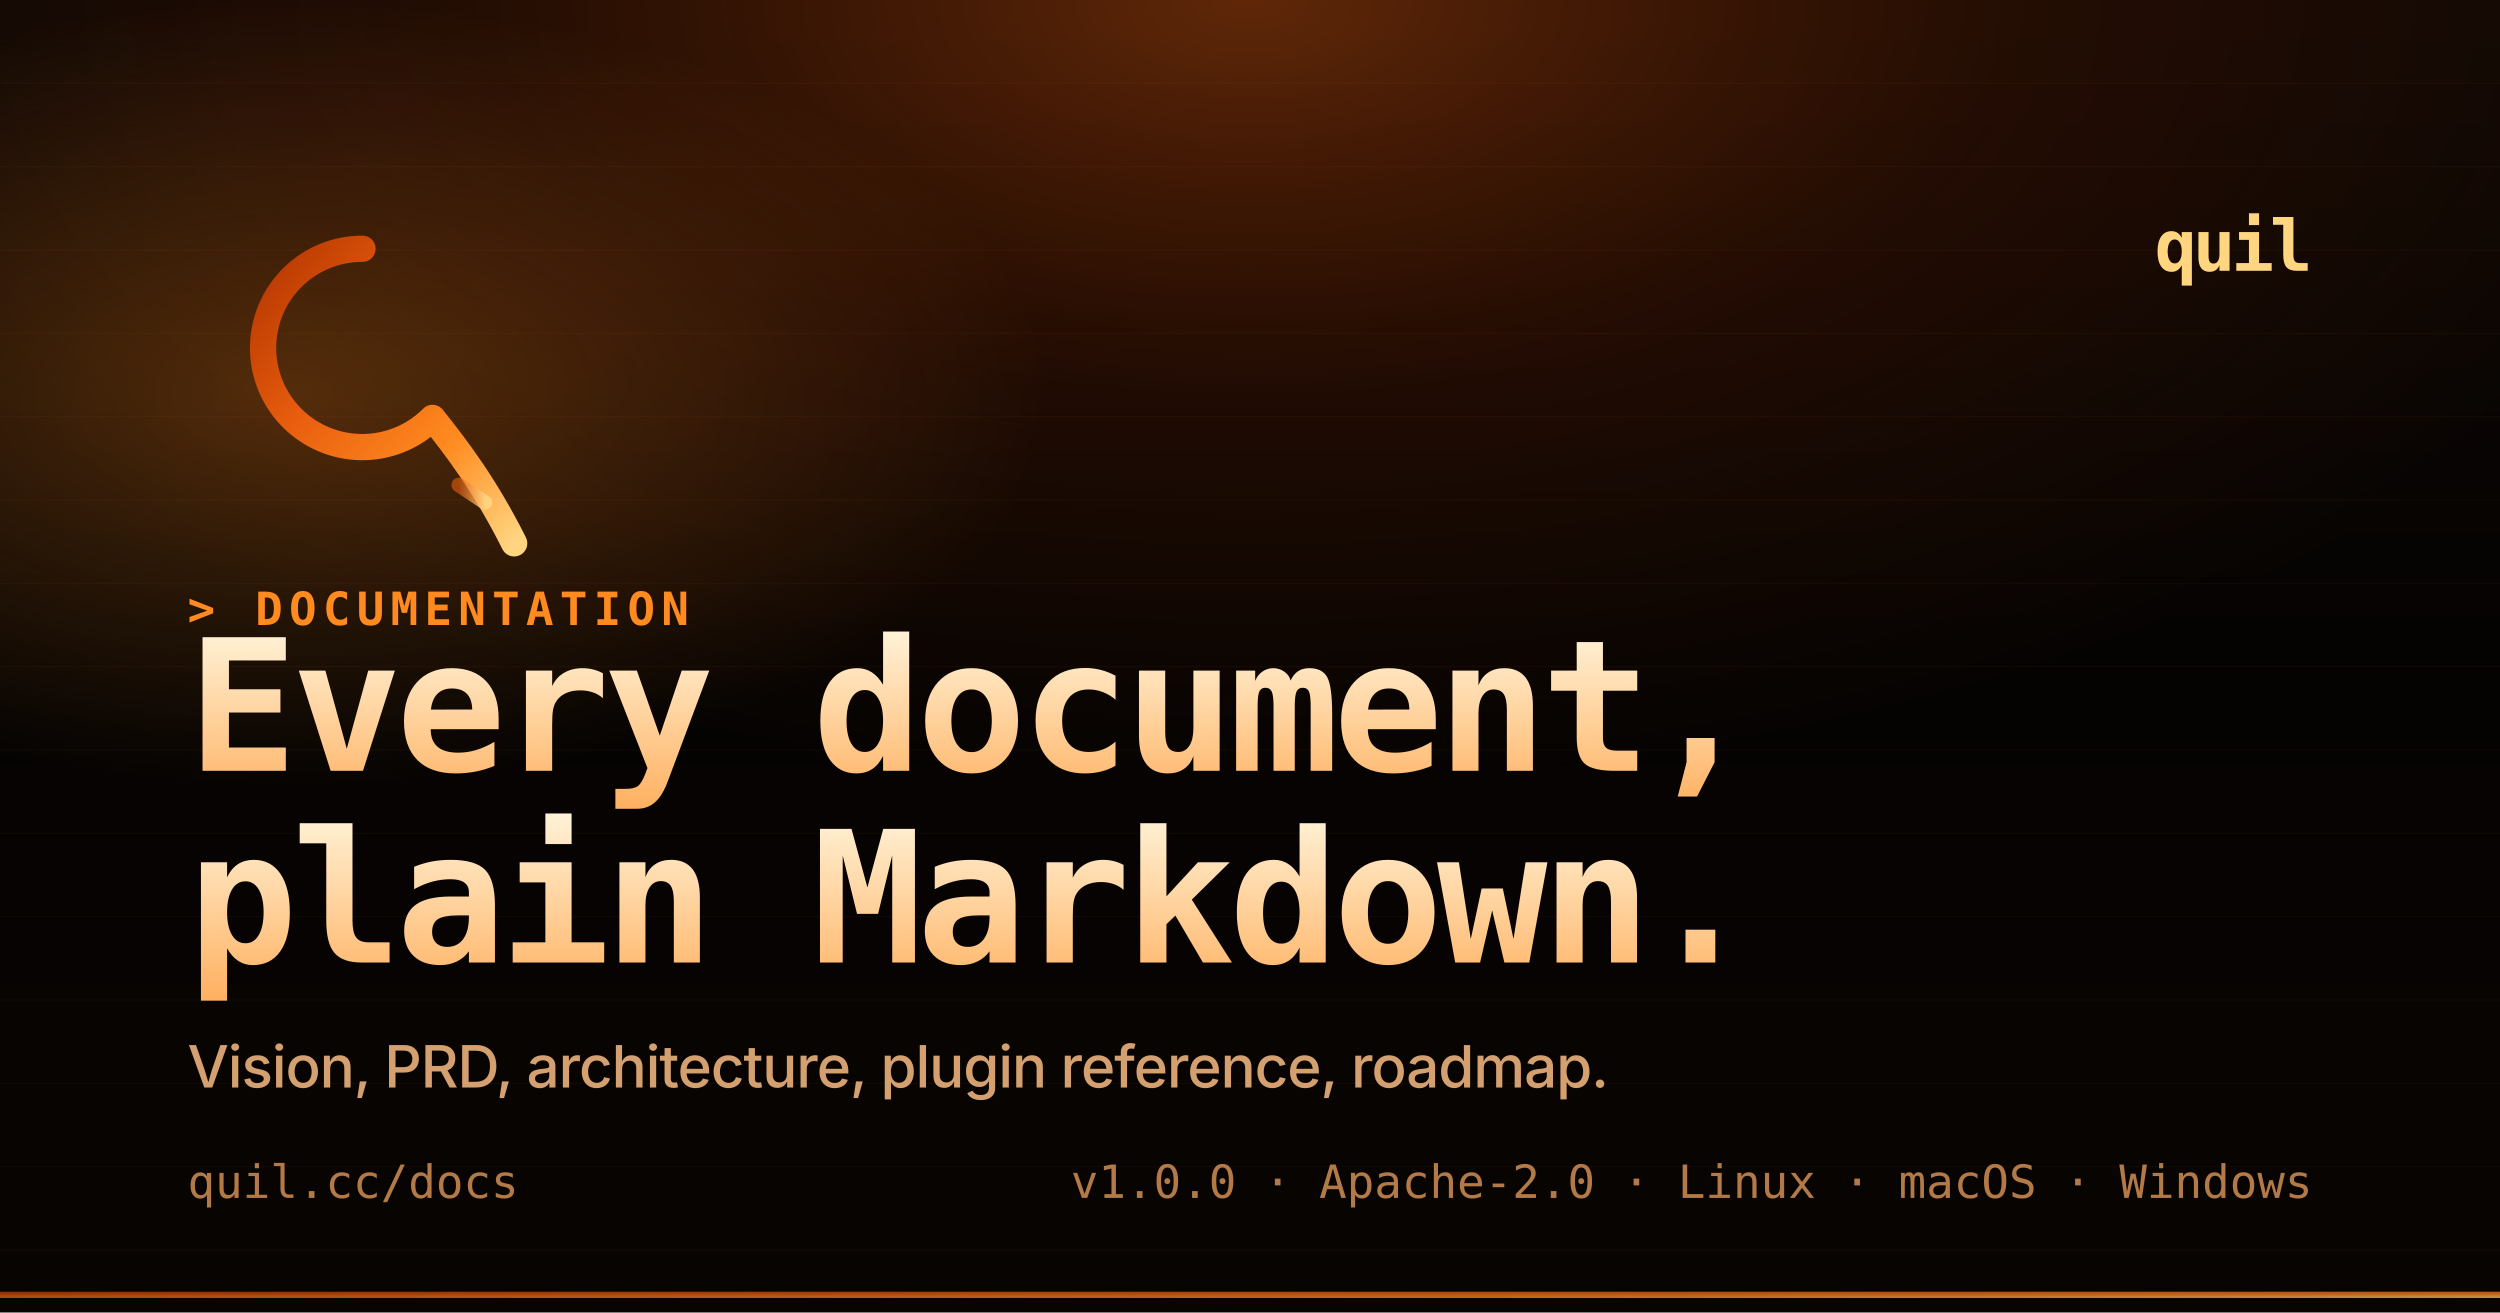
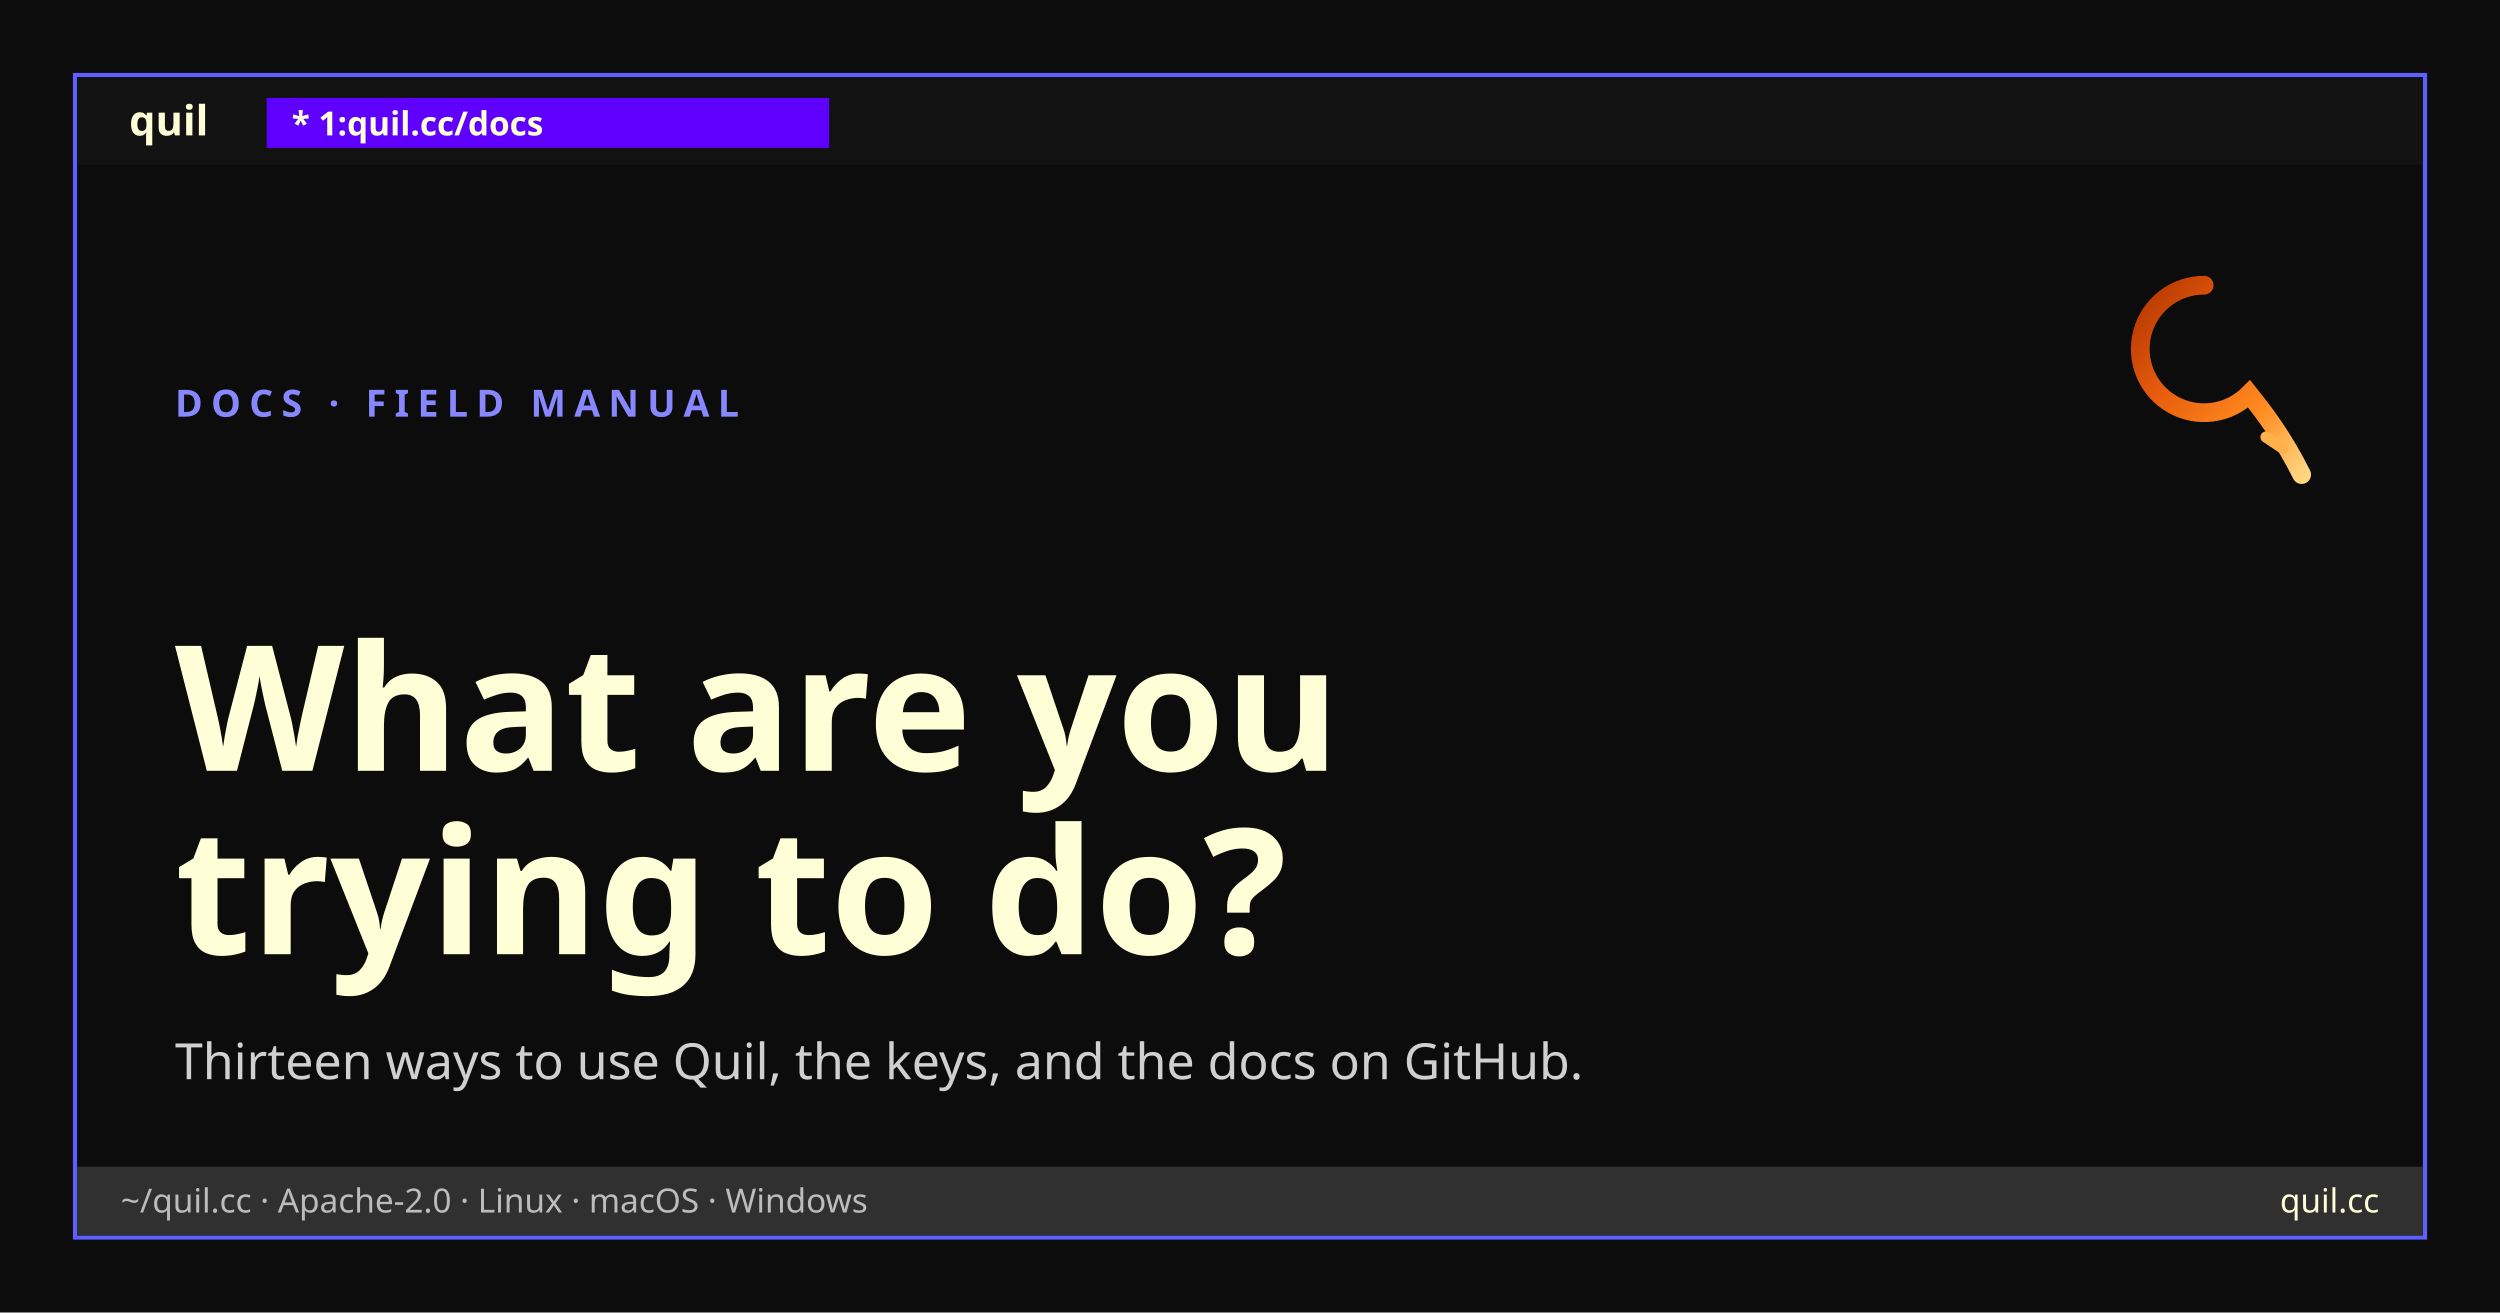
- <svg xmlns="http://www.w3.org/2000/svg" viewBox="0 0 1200 630" width="1200" height="630" role="img" aria-label="Quil — Every document, plain Markdown.">
+ <svg xmlns="http://www.w3.org/2000/svg" width="1200" height="630" viewBox="0 0 1200 630" role="img" aria-label="Quil — What are you trying to do?">
  <defs>
-     <linearGradient id="bg" x1="0%" y1="0%" x2="0%" y2="100%">
-       <stop offset="0%" stop-color="#0D0704" />
-       <stop offset="50%" stop-color="#050302" />
-       <stop offset="100%" stop-color="#080402" />
-     </linearGradient>
-     <radialGradient id="glowEmber" cx="50%" cy="0%" r="60%">
-       <stop offset="0%" stop-color="#E85D0E" stop-opacity="0.38" />
-       <stop offset="50%" stop-color="#B33500" stop-opacity="0.14" />
-       <stop offset="100%" stop-color="#B33500" stop-opacity="0" />
-     </radialGradient>
-     <radialGradient id="glowBrand" cx="12%" cy="30%" r="30%">
-       <stop offset="0%" stop-color="#FF8A1F" stop-opacity="0.28" />
-       <stop offset="100%" stop-color="#FF8A1F" stop-opacity="0" />
-     </radialGradient>
-     <linearGradient id="ogStroke" x1="0%" y1="0%" x2="100%" y2="100%">
+     <linearGradient id="qs" x1="0%" y1="0%" x2="100%" y2="100%">
      <stop offset="0%" stop-color="#B33500" />
      <stop offset="35%" stop-color="#E85D0E" />
      <stop offset="70%" stop-color="#FF8A1F" />
      <stop offset="100%" stop-color="#FFD580" />
    </linearGradient>
-     <linearGradient id="ogBarb" x1="0%" y1="0%" x2="100%" y2="0%">
-       <stop offset="0%" stop-color="#E85D0E" stop-opacity="0.6" />
-       <stop offset="100%" stop-color="#FFD580" stop-opacity="0.9" />
-     </linearGradient>
-     <linearGradient id="ogTitle" x1="0%" y1="0%" x2="0%" y2="100%">
-       <stop offset="0%" stop-color="#FFF2D6" />
-       <stop offset="100%" stop-color="#FFB060" />
-     </linearGradient>
  </defs>
-   <rect x="0" y="0" width="1200" height="630" fill="url(#bg)" />
-   <rect x="0" y="0" width="1200" height="630" fill="url(#glowEmber)" />
-   <rect x="0" y="0" width="1200" height="630" fill="url(#glowBrand)" />
-   <g stroke="#FF8A1F" stroke-width="0.5" stroke-opacity="0.05">
-     <line x1="0" y1="40" x2="1200" y2="40" />
-     <line x1="0" y1="80" x2="1200" y2="80" />
-     <line x1="0" y1="120" x2="1200" y2="120" />
-     <line x1="0" y1="160" x2="1200" y2="160" />
-     <line x1="0" y1="200" x2="1200" y2="200" />
-     <line x1="0" y1="240" x2="1200" y2="240" />
-     <line x1="0" y1="280" x2="1200" y2="280" />
-     <line x1="0" y1="320" x2="1200" y2="320" />
-     <line x1="0" y1="360" x2="1200" y2="360" />
-     <line x1="0" y1="400" x2="1200" y2="400" />
-     <line x1="0" y1="440" x2="1200" y2="440" />
-     <line x1="0" y1="480" x2="1200" y2="480" />
-     <line x1="0" y1="520" x2="1200" y2="520" />
-     <line x1="0" y1="560" x2="1200" y2="560" />
-     <line x1="0" y1="600" x2="1200" y2="600" />
+   <rect width="1200" height="630" fill="#0c0c0c" />
+   <rect x="36" y="36" width="1128" height="558" fill="#0c0c0c" stroke="#5f5fff" stroke-width="2" />
+   <rect x="37" y="37" width="1126" height="42" fill="#121212" />
+   <text x="62" y="65" font-family="JetBrains Mono" font-weight="800" font-size="20" fill="#ffffd7">quil</text>
+   <rect x="128" y="47" width="270" height="24" fill="#5f00ff" />
+   <text x="140" y="65" font-family="JetBrains Mono" font-weight="700" font-size="16" fill="#ffffd7">* 1:quil.cc/docs</text>
+   <g transform="translate(1004,118) scale(0.9)">
+     <path d="M60 21A34 34 0 1 0 84 79C92 89 102 102 112 122" fill="none" stroke="url(#qs)" stroke-width="10" stroke-linecap="round" />
+     <path d="M102 108L93 102" fill="none" stroke="#FFB24A" stroke-width="6" stroke-linecap="round" />
  </g>
-   <g transform="translate(90, 90) scale(1.4)">
-     <path d="M 60 21          A 34 34 0 1 0 84 79          C 92 89 102 102 112 122" fill="none" stroke="url(#ogStroke)" stroke-width="9" stroke-linecap="round" stroke-linejoin="round" />
-     <path d="M 102 108 L 93 102" fill="none" stroke="url(#ogBarb)" stroke-width="5" stroke-linecap="round" />
-   </g>
-   <text x="1110" y="130" text-anchor="end" font-family="'JetBrains Mono', 'SF Mono', ui-monospace, monospace" font-size="34" font-weight="700" letter-spacing="-2" fill="#FFD580">quil</text>
-   <text x="90" y="300" font-family="'JetBrains Mono', 'SF Mono', ui-monospace, monospace" font-size="22" font-weight="700" letter-spacing="3" fill="#FF8A1F">&gt; DOCUMENTATION</text>
-   <text x="90" y="370" font-family="'JetBrains Mono', 'SF Mono', ui-monospace, monospace" font-size="88" font-weight="700" letter-spacing="-3" fill="url(#ogTitle)">Every document,</text>
-   <text x="90" y="462" font-family="'JetBrains Mono', 'SF Mono', ui-monospace, monospace" font-size="88" font-weight="700" letter-spacing="-3" fill="url(#ogTitle)">plain Markdown.</text>
-   <text x="90" y="522" font-family="'Inter', 'SF Pro Display', system-ui, sans-serif" font-size="28" font-weight="500" letter-spacing="-0.5" fill="#D4A070">Vision, PRD, architecture, plugin reference, roadmap.</text>
-   <g font-family="'JetBrains Mono', ui-monospace, monospace" font-size="22" fill="#B37A48">
-     <text x="90" y="575">quil.cc/docs</text>
-     <text x="1110" y="575" text-anchor="end">v1.0.0  ·  Apache-2.0  ·  Linux · macOS · Windows</text>
-   </g>
-   <rect x="0" y="620" width="1200" height="3" fill="url(#ogStroke)" opacity="0.75" />
+   <text x="84" y="200" font-family="JetBrains Mono" font-weight="700" font-size="18" letter-spacing="4" fill="#8787ff">DOCS · FIELD MANUAL</text>
+   <text x="84" y="370" font-family="JetBrains Mono" font-weight="800" font-size="84" fill="#ffffd7">What are you</text>
+   <text x="84" y="458" font-family="JetBrains Mono" font-weight="800" font-size="84" fill="#ffffd7">trying to do?</text>
+   <text x="84" y="518" font-family="JetBrains Mono" font-size="24" fill="#d0d0d0">Thirteen ways to use Quil, the keys, and the docs on GitHub.</text>
+   <rect x="37" y="560" width="1126" height="33" fill="#303030" />
+   <text x="58" y="582" font-family="JetBrains Mono" font-size="16" fill="#bcbcbc">~/quil.cc · Apache-2.0 · Linux · macOS · Windows</text>
+   <text x="1142" y="582" text-anchor="end" font-family="JetBrains Mono" font-size="16" fill="#ffffd7">quil.cc</text>
</svg>
